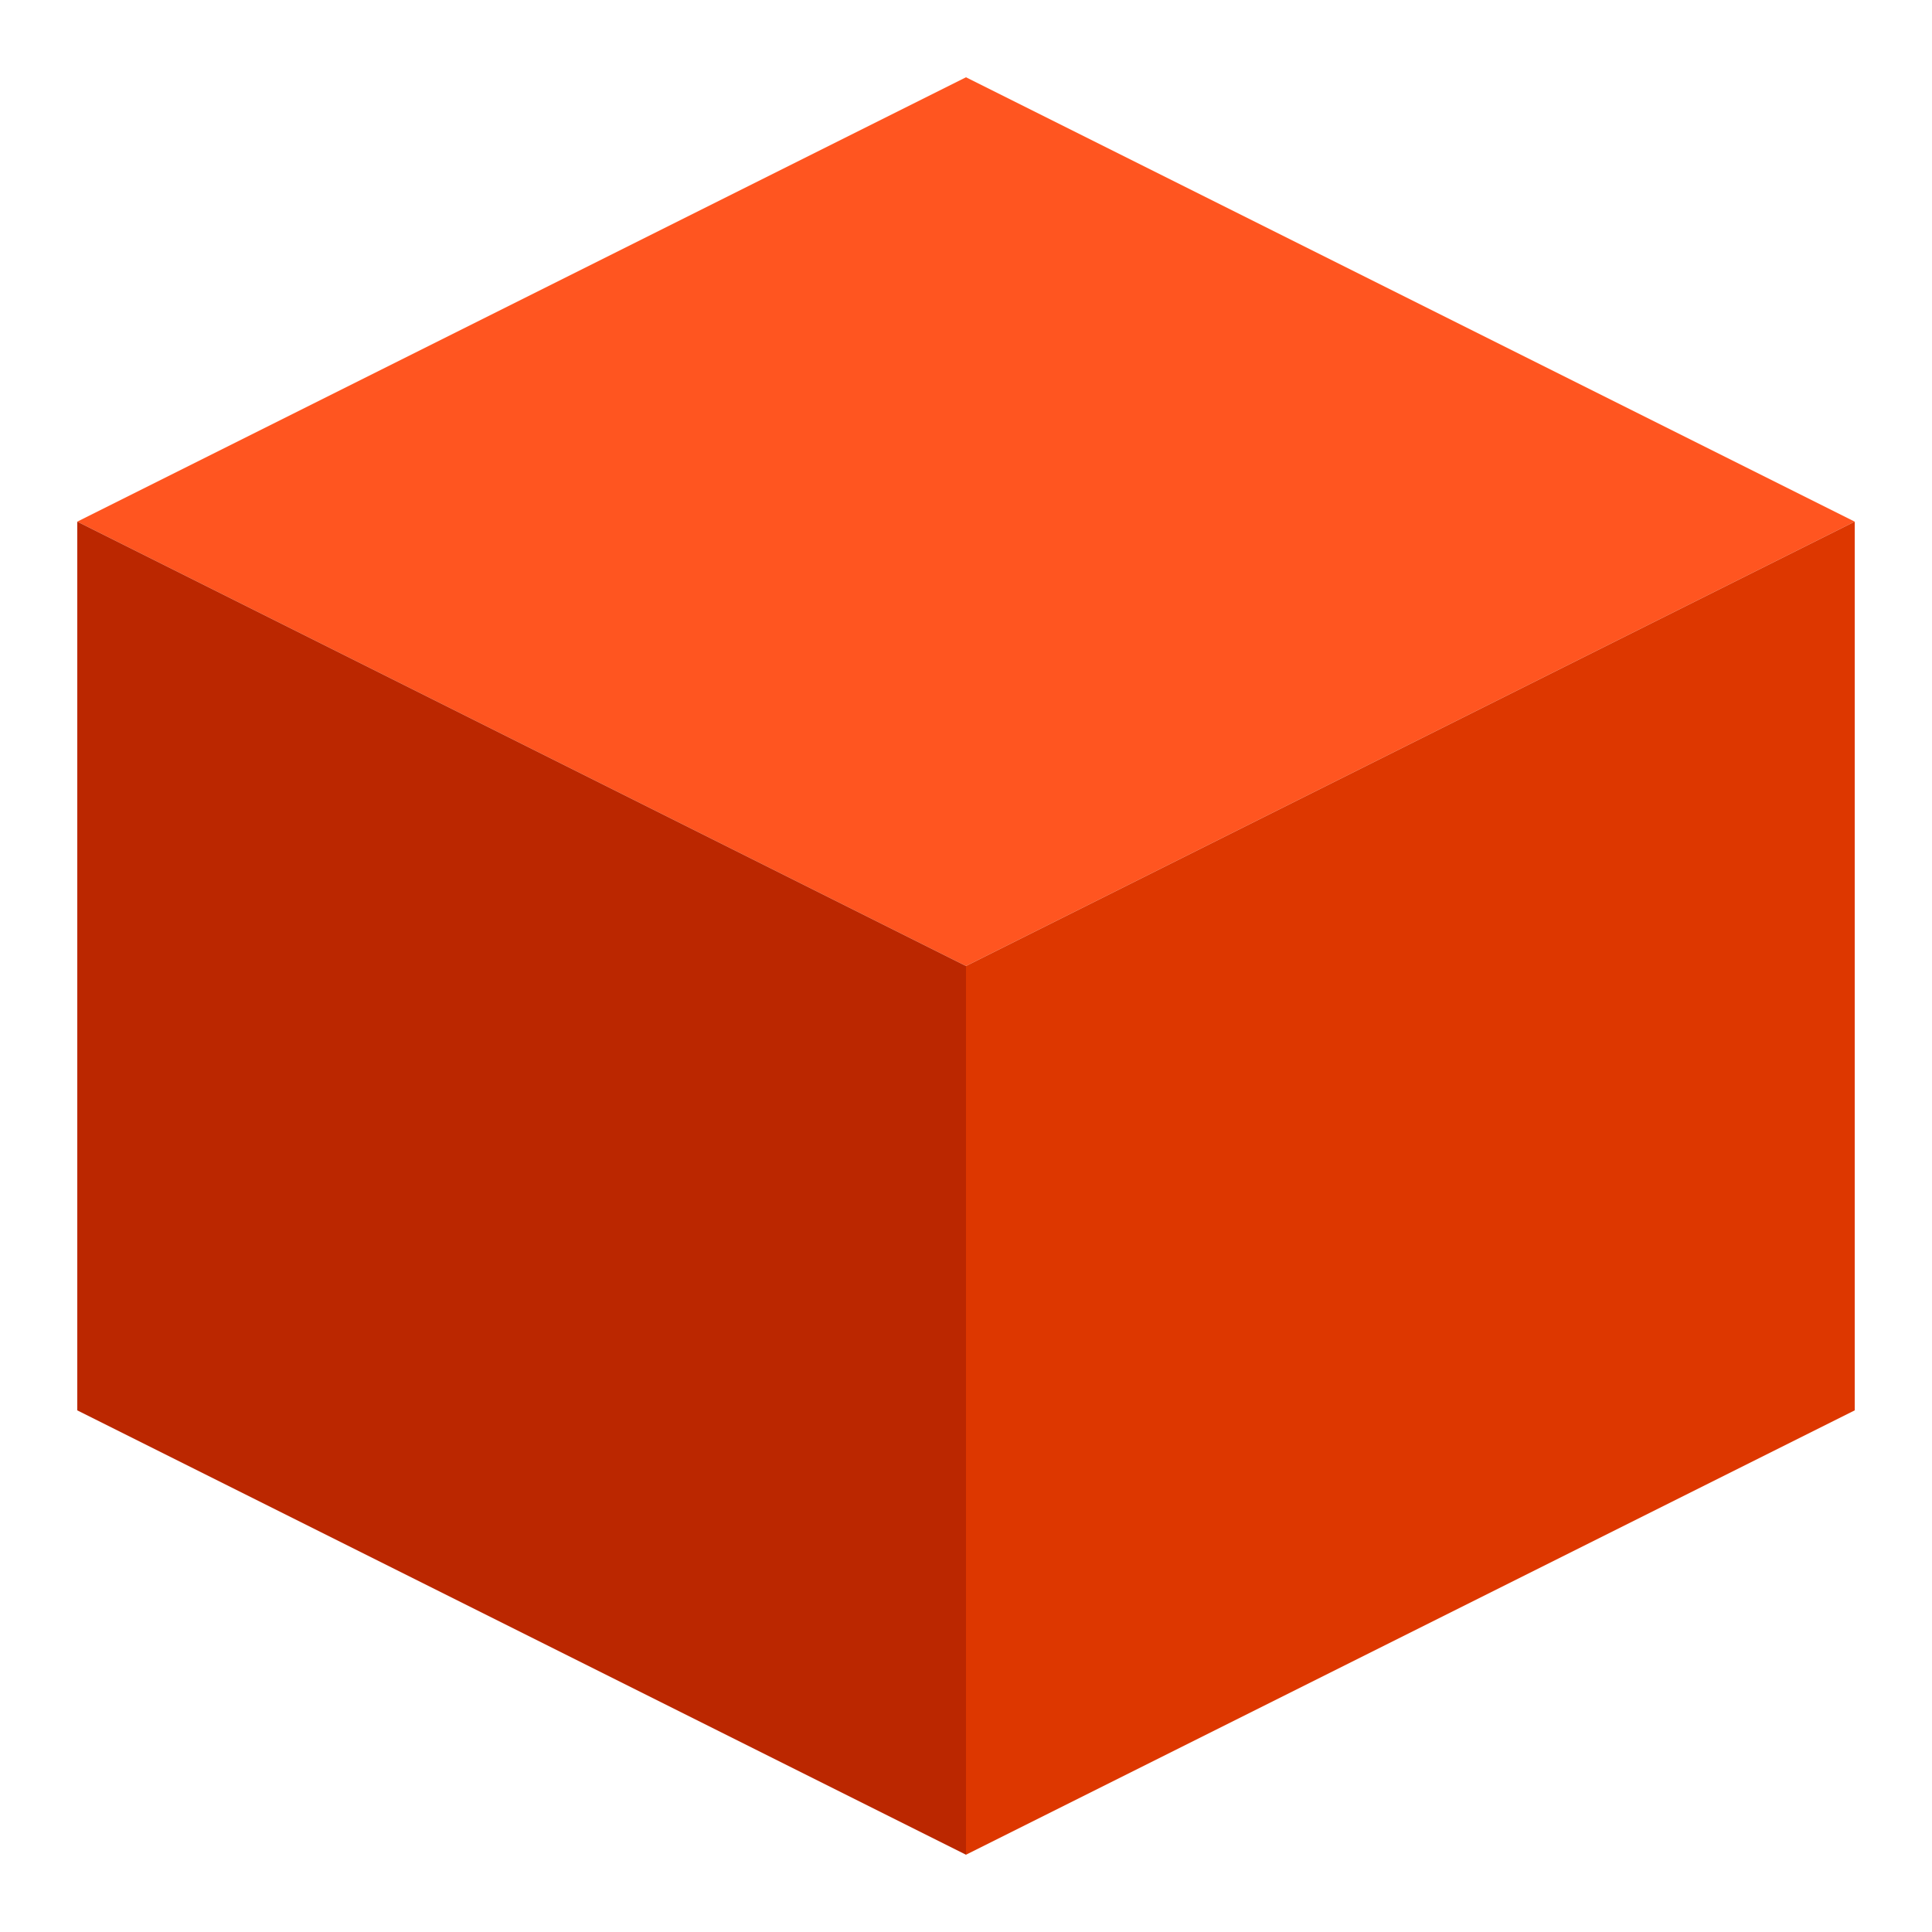
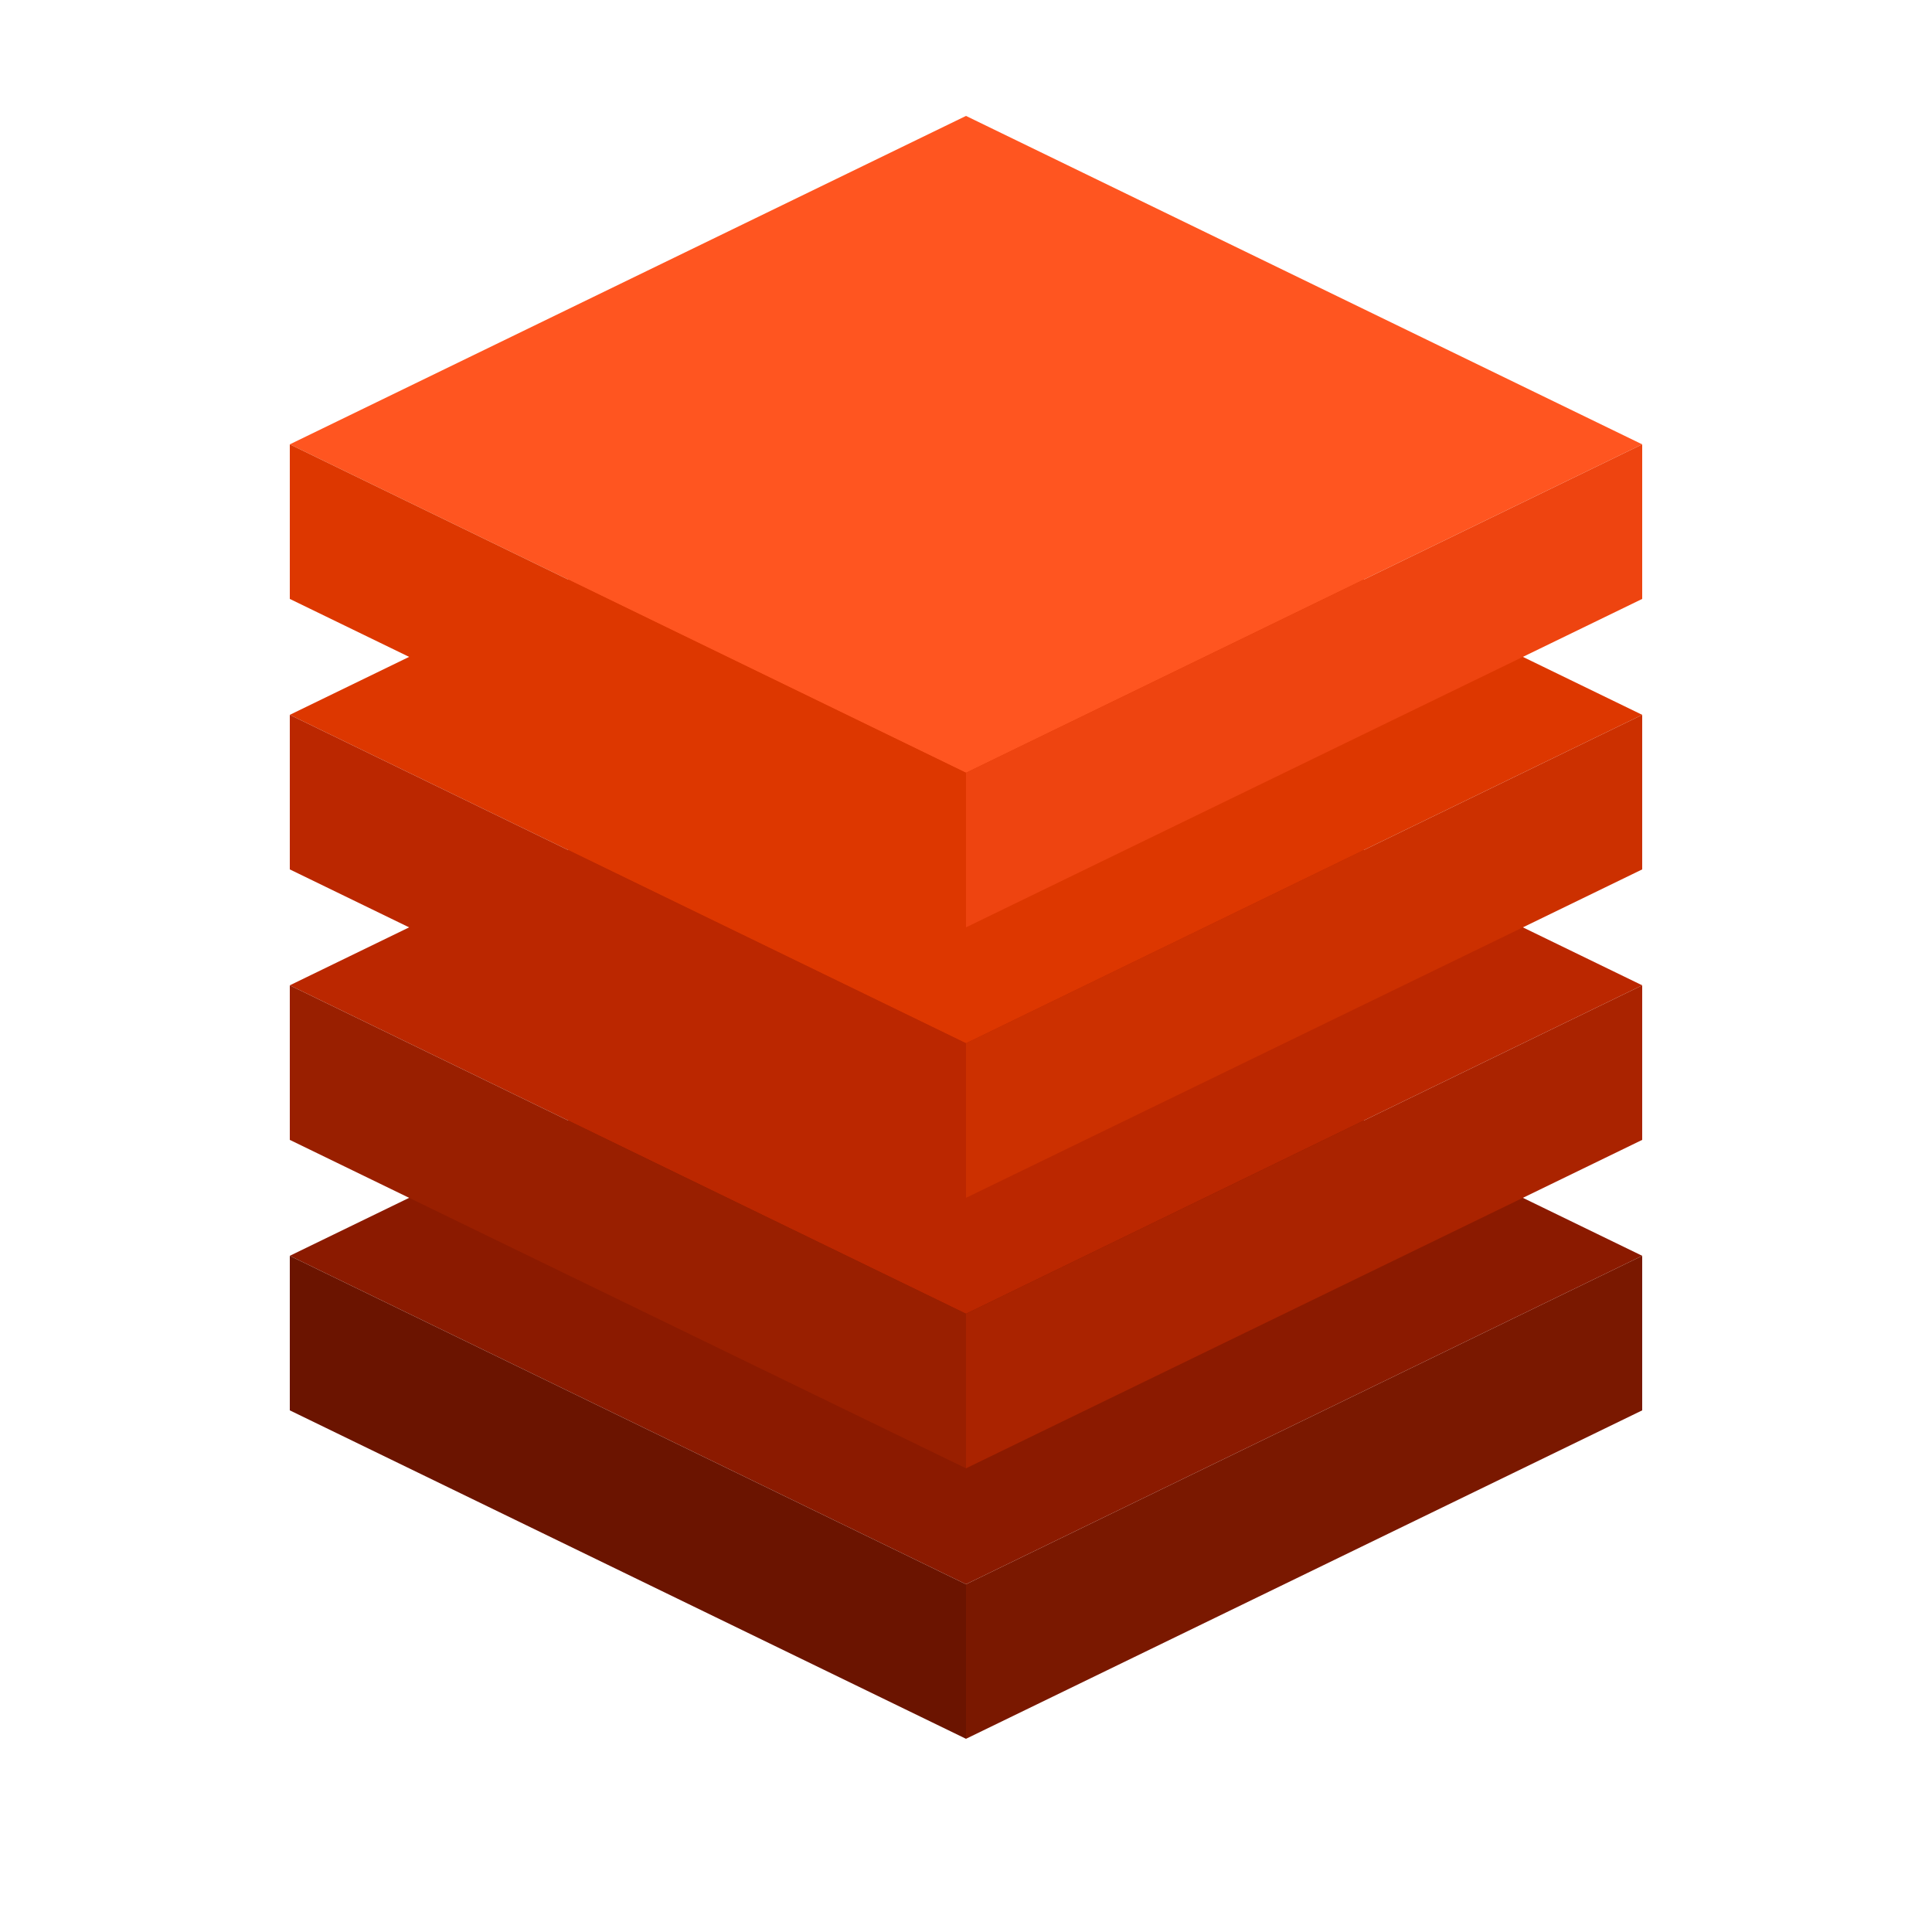
<svg xmlns="http://www.w3.org/2000/svg" viewBox="0 0 100 100">
-   <polygon points="50,4 96,27 50,50 4,27" fill="#FF5520" />
-   <polygon points="4,27 50,50 50,96 4,73" fill="#BB2700" />
-   <polygon points="96,27 50,50 50,96 96,73" fill="#DD3700" />
+   <polygon points="50,82 85,65 50,48 15,65" fill="#8B1A00" />
+   <polygon points="15,65 50,82 50,90 15,73" fill="#6B1400" />
+   <polygon points="85,65 50,82 50,90 85,73" fill="#7A1800" />
+   <polygon points="50,68 85,51 50,34 15,51" fill="#BB2700" />
+   <polygon points="15,51 50,68 50,76 15,59" fill="#991F00" />
+   <polygon points="85,51 50,68 50,76 85,59" fill="#AA2300" />
+   <polygon points="50,54 85,37 50,20 15,37" fill="#DD3700" />
+   <polygon points="15,37 50,54 50,62 15,45" fill="#BB2700" />
+   <polygon points="85,37 50,54 50,62 85,45" fill="#CC3000" />
+   <polygon points="50,40 85,23 50,6 15,23" fill="#FF5520" />
+   <polygon points="15,23 50,40 50,48 15,31" fill="#DD3700" />
+   <polygon points="85,23 50,40 50,48 85,31" fill="#EE4410" />
</svg>
